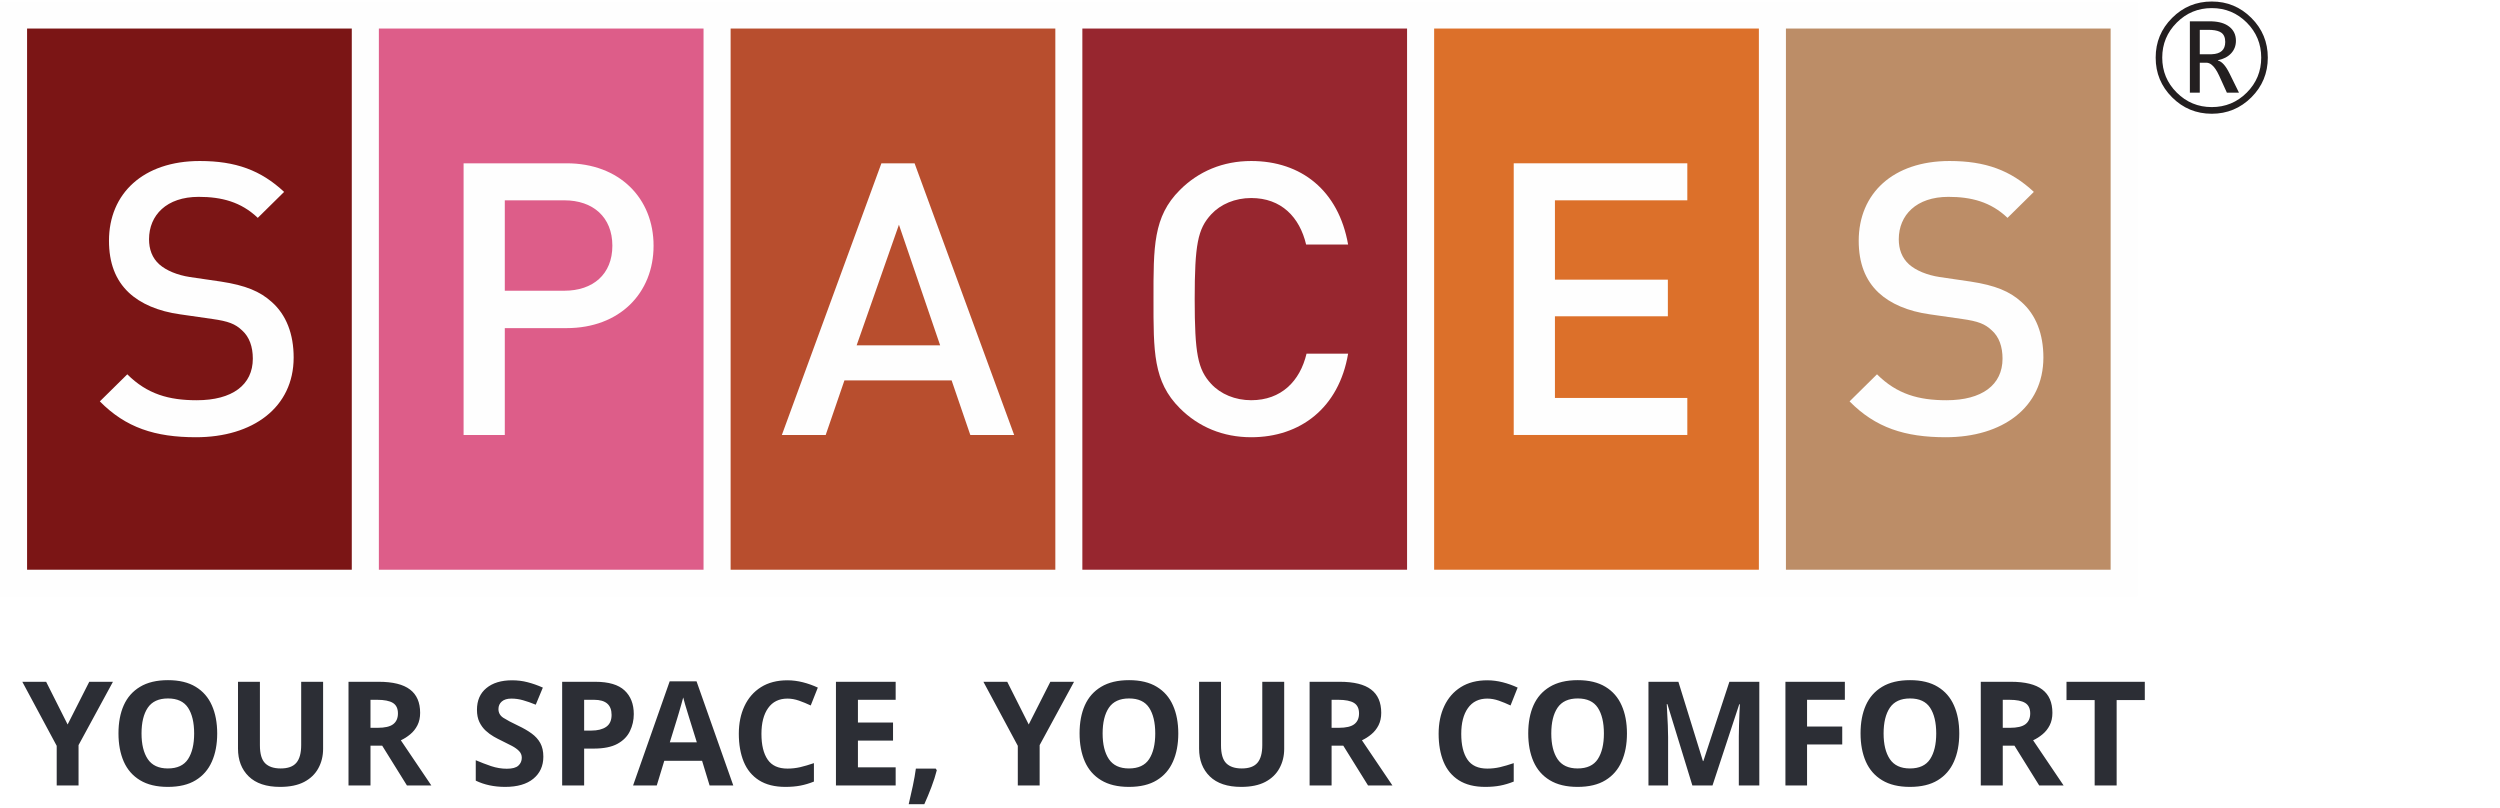
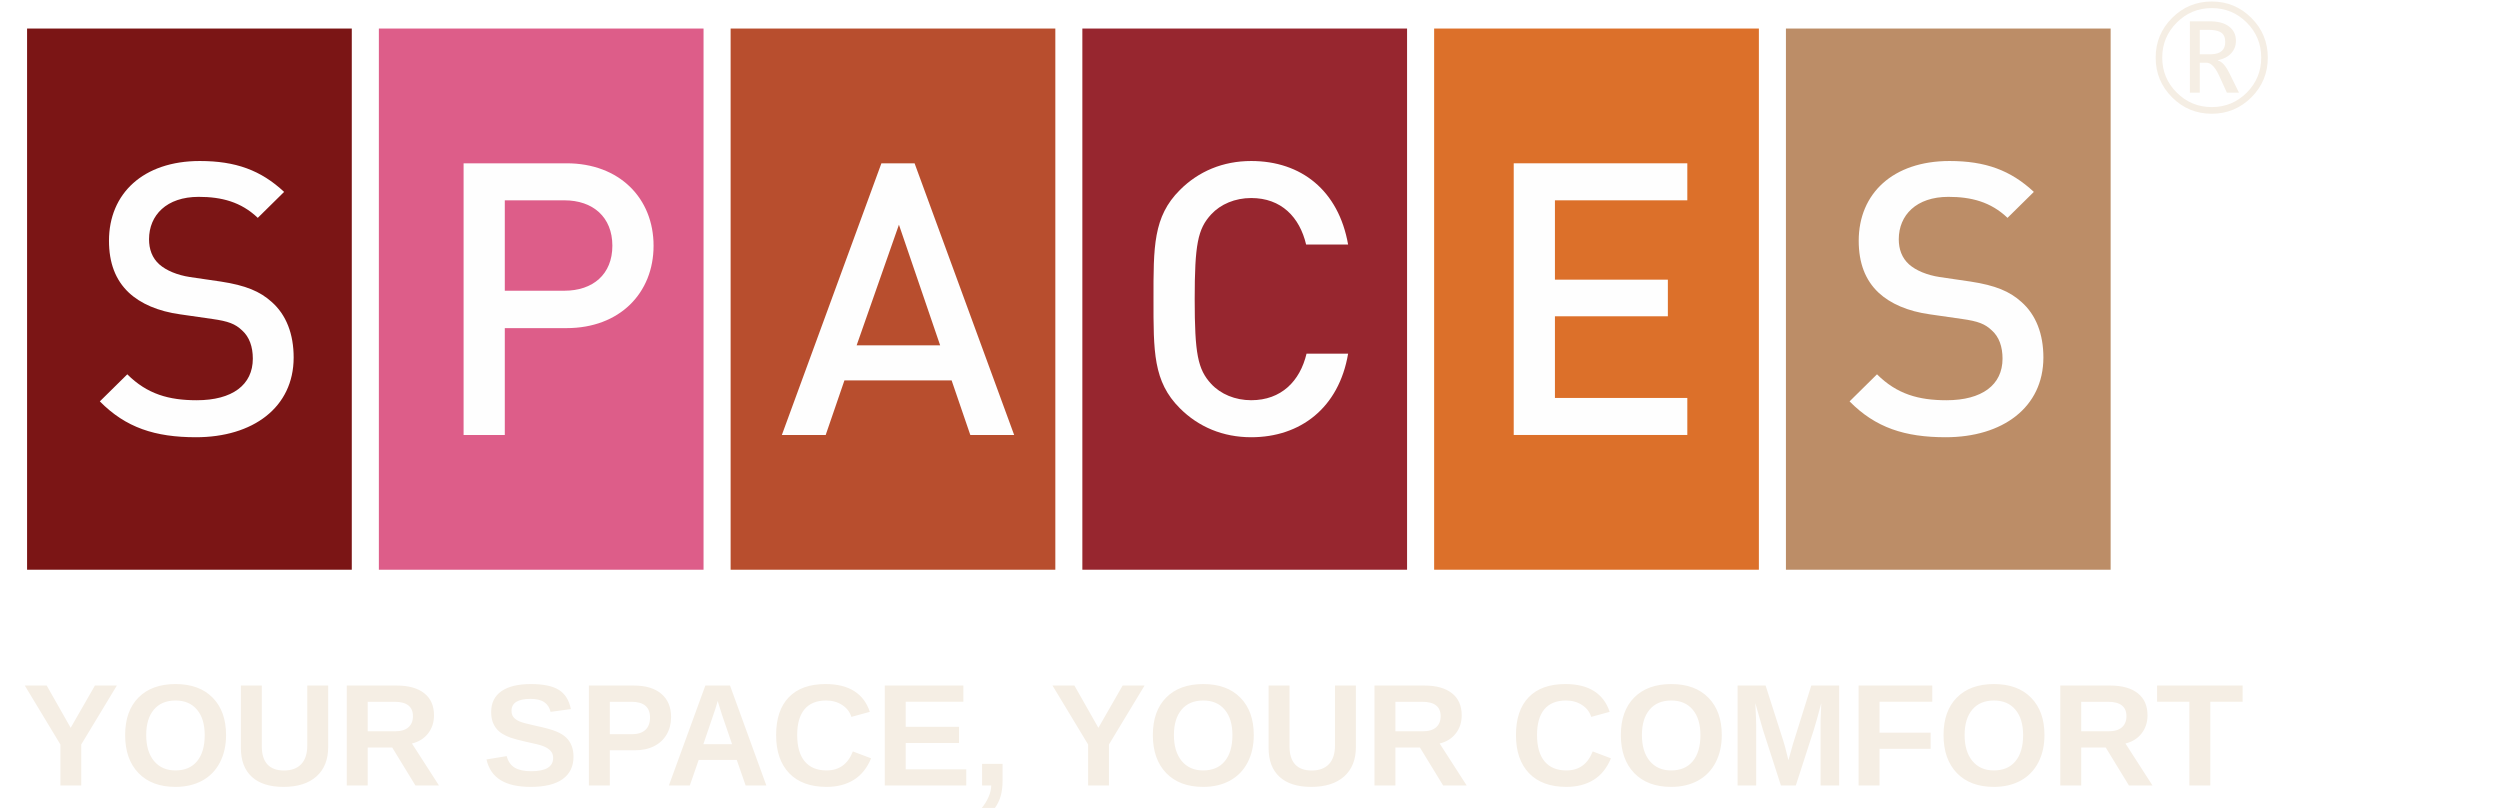
<svg xmlns="http://www.w3.org/2000/svg" version="1.2" viewBox="0 0 938 303" width="938" height="303">
  <style>
		tspan { white-space:pre } 
		.s0 { fill: #fefefe } 
		.s1 { fill: #dd5d89 } 
		.s2 { fill: #b84e2e } 
		.s3 { fill: #dc702a } 
		.s4 { fill: #7b1515 } 
		.s5 { fill: #bc8d67 } 
		.s6 { fill: #97262f } 
- 		.s7 { fill: #231f20 } 
- 		.t8 { font-size: 32px;fill: #2c2e35;font-weight: bold;font-family: "Gilroy" } 
+ 		.s7 { fill: #f5eee4 }
+ 		.t8 { font-size: 32px;fill: #f5eee4;font-weight: bold;font-family: "Gilroy", Arial, sans-serif }
	</style>
  <g id="Layer 1">
    <g id="&lt;Group&gt;">
      <g id="&lt;Group&gt;">
        <g id="&lt;Group&gt;">
-           <g id="&lt;Group&gt;">
-             <path id="&lt;Path&gt;" fill-rule="evenodd" class="s0" d="m802.05 0.57v223.33h-802.03v-223.33z" />
-           </g>
          <g id="&lt;Group&gt;">
            <path id="&lt;Path&gt;" fill-rule="evenodd" class="s1" d="m263.97 10.71v203.05h-121.82v-203.05z" />
          </g>
          <g id="&lt;Group&gt;">
            <path id="&lt;Path&gt;" fill-rule="evenodd" class="s2" d="m395.96 10.71v203.05h-121.83v-203.05z" />
          </g>
          <g id="&lt;Group&gt;">
            <path id="&lt;Path&gt;" fill-rule="evenodd" class="s3" d="m659.93 10.71v203.05h-121.84v-203.05z" />
          </g>
          <g id="&lt;Group&gt;">
            <path id="&lt;Path&gt;" fill-rule="evenodd" class="s4" d="m131.99 10.71v203.05h-121.83v-203.05z" />
          </g>
          <g id="&lt;Group&gt;">
            <path id="&lt;Path&gt;" fill-rule="evenodd" class="s5" d="m791.91 10.71v203.05h-121.83v-203.05z" />
          </g>
          <g id="&lt;Group&gt;">
            <path id="&lt;Path&gt;" fill-rule="evenodd" class="s6" d="m527.93 10.71v203.05h-121.83v-203.05z" />
          </g>
          <g id="&lt;Group&gt;">
            <path id="&lt;Path&gt;" class="s0" d="m73.53 164.05c-15.32 0-26.34-3.58-36.07-13.45l10.3-10.16c7.45 7.44 15.61 9.73 26.05 9.73 13.32 0 21.05-5.73 21.05-15.61 0-4.44-1.29-8.15-4.02-10.59-2.57-2.44-5.14-3.44-11.15-4.29l-12.03-1.73c-8.3-1.14-14.89-4-19.32-8.15-5.01-4.72-7.45-11.16-7.45-19.47 0-17.75 12.89-29.92 34.07-29.92 13.46 0 22.91 3.45 31.64 11.59l-9.88 9.74c-6.3-6.01-13.6-7.88-22.19-7.88-12.02 0-18.61 6.87-18.61 15.91 0 3.71 1.14 7 3.87 9.44 2.58 2.28 6.73 4.01 11.45 4.73l11.6 1.7c9.44 1.44 14.74 3.73 19.03 7.59 5.58 4.87 8.31 12.17 8.31 20.9 0 18.76-15.32 29.92-36.65 29.92z" />
          </g>
          <g id="&lt;Group&gt;">
            <path id="&lt;Compound Path&gt;" class="s0" d="m211.74 109.08h-2.16v14.03h3.01c19.9 0 32.63-13.16 32.63-30.91 0-17.75-12.73-30.93-32.63-30.93h-3.01v13.89h2.16c10.73 0 18.02 6.29 18.02 17.04 0 10.73-7.29 16.88-18.02 16.88zm-2.16 0h-20.18v-33.92h20.18v-13.89h-35.64v101.93h15.46v-40.09h20.18z" />
          </g>
          <g id="&lt;Group&gt;">
            <path id="&lt;Compound Path&gt;" class="s0" d="m337.07 84.91l0.21-0.6 15.46 45.25h-15.67v13.17h19.98l7.01 20.47h16.45l-37.36-101.93h-6.08zm-15.66 44.66l15.66-44.66v-23.63h-6.37l-37.35 101.93h16.45l7.03-20.48h20.24v-13.16z" />
          </g>
          <g id="&lt;Group&gt;">
            <path id="&lt;Path&gt;" class="s0" d="m454.42 144.02c3.57 3.86 9.01 6.14 15.03 6.14 11.29 0 18.31-7.16 20.76-17.46h15.6c-3.44 20.33-17.9 31.35-36.36 31.35-10.6 0-19.76-3.86-26.77-10.88-10.03-10.01-9.89-21.33-9.89-40.94 0-19.61-0.14-30.92 9.89-40.93 7.01-7.03 16.17-10.89 26.77-10.89 18.74 0 32.78 11.02 36.36 31.35h-15.75c-2.44-10.31-9.32-17.46-20.61-17.46-6.02 0-11.46 2.28-15.03 6.15-5.02 5.44-6.17 11.31-6.17 31.78 0 20.47 1.15 26.34 6.17 31.79z" />
          </g>
          <g id="&lt;Group&gt;">
            <path id="&lt;Path&gt;" class="s0" d="m633.08 75.16h-49.67v29.77h42.37v13.74h-42.37v30.64h49.67v13.89h-65.13v-101.93h65.13z" />
          </g>
          <g id="&lt;Group&gt;">
            <path id="&lt;Path&gt;" class="s0" d="m730.02 164.05c-15.32 0-26.33-3.58-36.06-13.45l10.29-10.16c7.46 7.44 15.61 9.73 26.06 9.73 13.31 0 21.04-5.73 21.04-15.61 0-4.44-1.27-8.15-4.01-10.59-2.56-2.44-5.14-3.44-11.15-4.29l-12.03-1.73c-8.3-1.14-14.88-4-19.33-8.15-5.01-4.72-7.44-11.16-7.44-19.47 0-17.75 12.89-29.92 34.07-29.92 13.46 0 22.91 3.45 31.64 11.59l-9.88 9.74c-6.3-6.01-13.6-7.88-22.19-7.88-12.03 0-18.61 6.87-18.61 15.91 0 3.71 1.15 7 3.87 9.44 2.57 2.28 6.72 4.01 11.45 4.73l11.59 1.7c9.45 1.44 14.75 3.73 19.04 7.59 5.58 4.87 8.31 12.17 8.31 20.9 0 18.76-15.33 29.92-36.66 29.92z" />
          </g>
          <g id="&lt;Group&gt;">
            <g id="&lt;Group&gt;">
              <path id="&lt;Compound Path&gt;" fill-rule="evenodd" class="s7" d="m850.88 21.62q0 8.73-6.16 14.9-6.17 6.15-14.86 6.16h-0.02q-8.73-0.01-14.87-6.16-6.17-6.17-6.16-14.9-0.01-8.73 6.16-14.89 6.14-6.16 14.87-6.16h0.02q8.69-0.01 14.86 6.16 6.16 6.16 6.16 14.89zm-2.47 0q0-7.69-5.42-13.14-5.44-5.44-13.13-5.44h-0.02q-7.68 0-13.12 5.44-5.45 5.45-5.45 13.14 0 7.7 5.45 13.13 5.44 5.42 13.12 5.43h0.02q7.69 0 13.13-5.43 5.42-5.43 5.42-13.13z" />
            </g>
            <g id="&lt;Group&gt;">
              <path id="&lt;Compound Path&gt;" fill-rule="evenodd" class="s7" d="m836.56 27.65l3.51 7.13h-4.54l-2.92-6.42q-1.33-2.88-2.77-4.04-0.97-0.79-2-0.79h-2.48v11.25h-3.72v-26.78h7.52q0.34 0 0.68 0.01 4.19 0.14 6.54 1.97 2.54 1.95 2.54 5.32 0 2.76-1.78 4.69-1.78 1.94-4.98 2.61v0.12q2.22 0.48 4.4 4.93zm-6.72-7.3q5.07-0.19 5.07-4.6-0.01-2.47-1.49-3.5-1.22-0.85-3.58-1.01-0.54-0.04-1.13-0.04h-3.35v9.16h4.02q0.23 0 0.46-0.01z" />
            </g>
          </g>
        </g>
      </g>
      <text id="YOUR SPACE, YOUR COMFORT " style="transform: matrix(1.703,0,0,1.703,8.37,294.709)">
        <tspan x="0" y="0" class="t8" dx="0 1 1 1 1 1 1 1 1 1 1 1 1 1 1 1 1 1 1 1 1 1 1 1 1">YOUR SPACE, YOUR COMFORT
</tspan>
      </text>
    </g>
  </g>
</svg>
